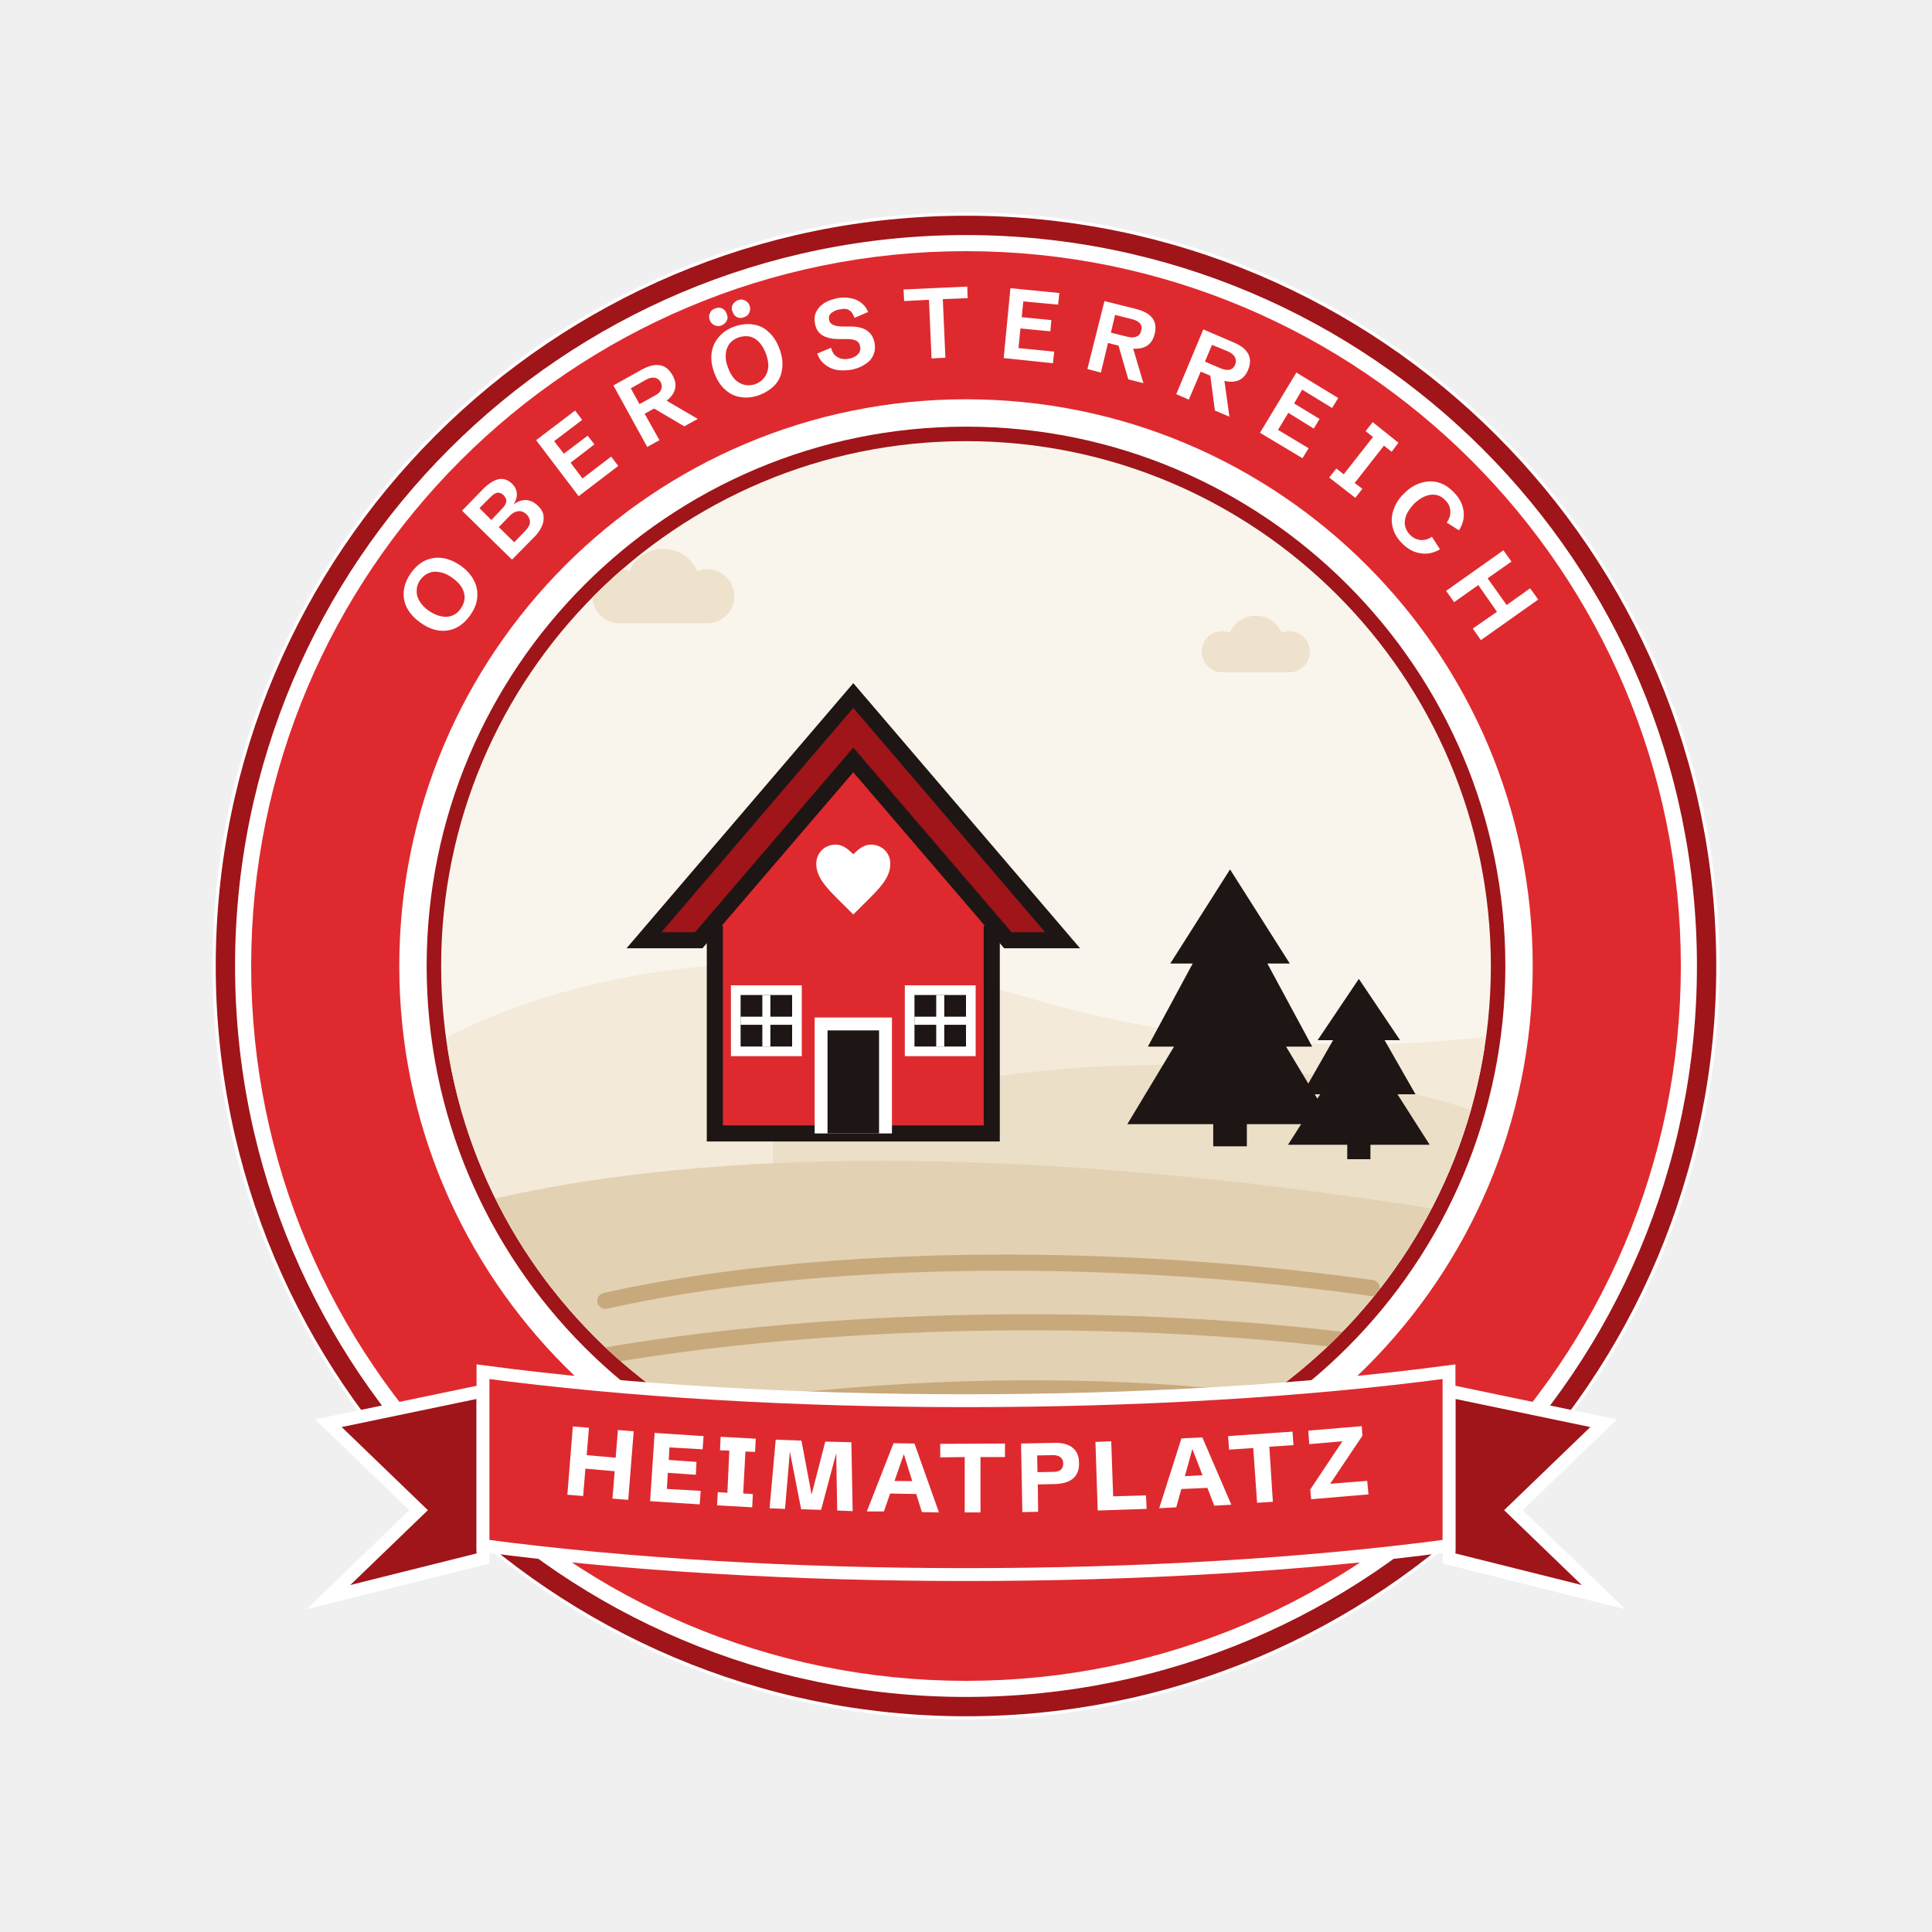
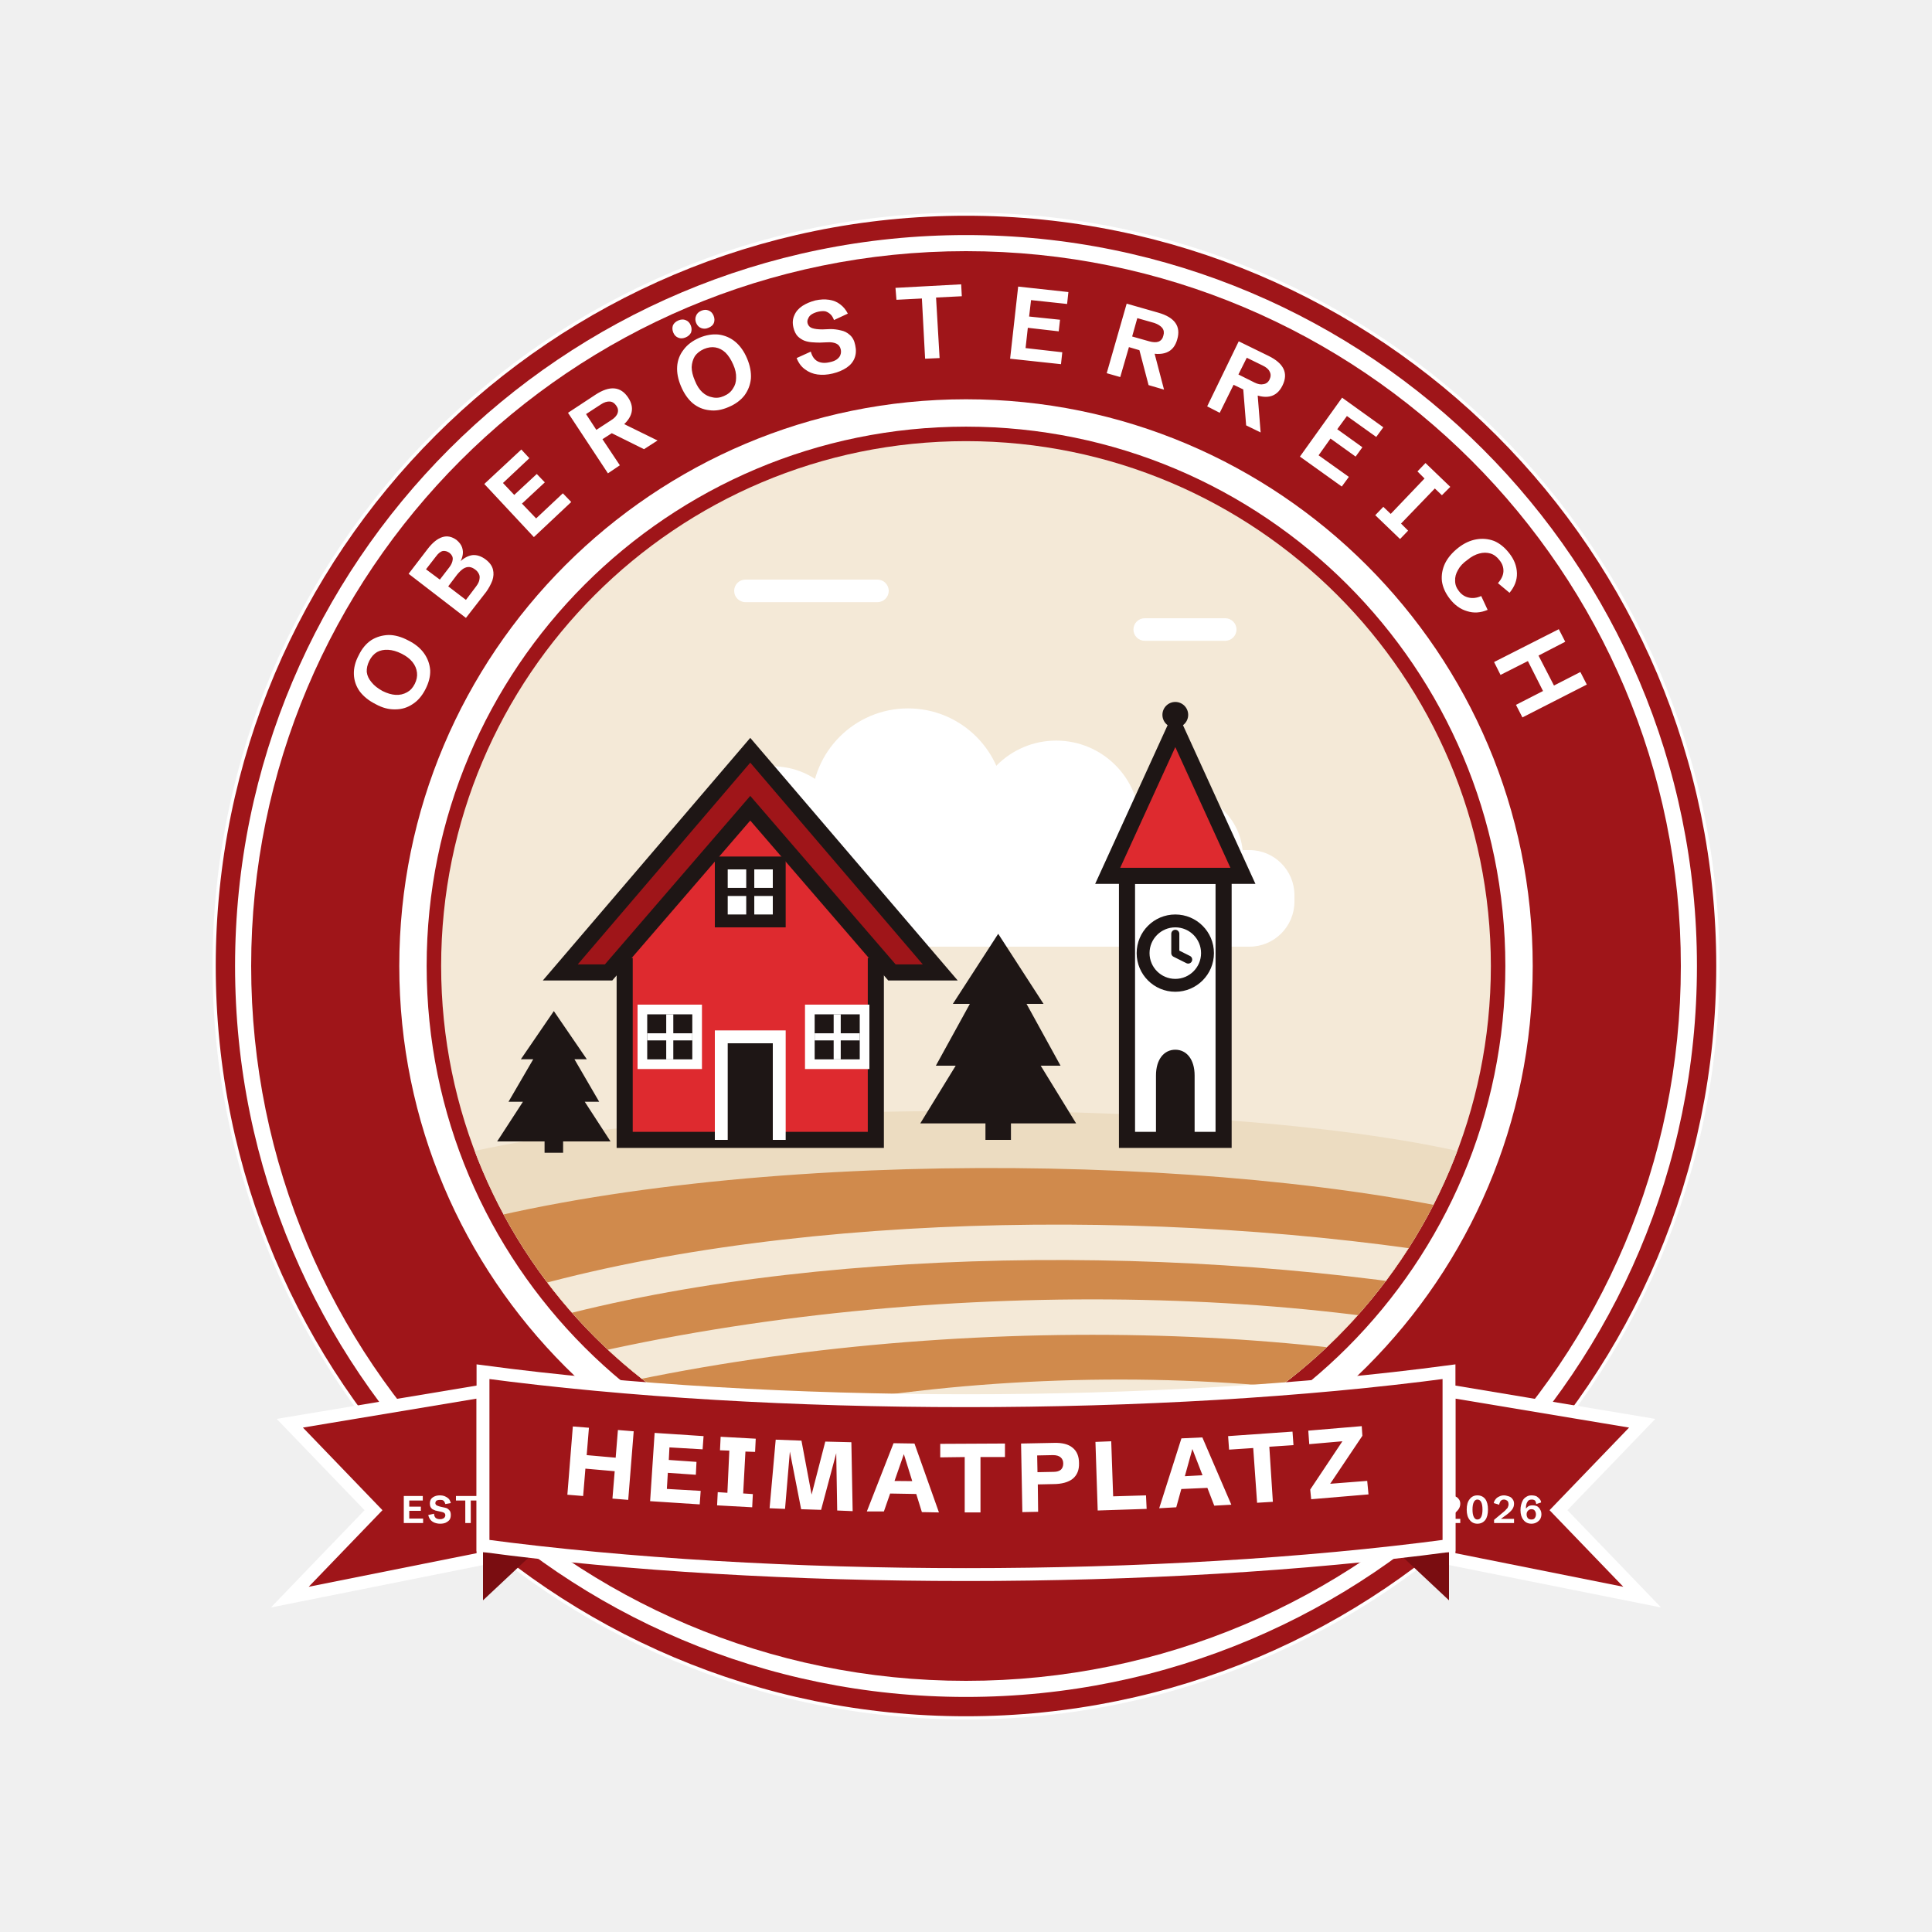
<svg xmlns="http://www.w3.org/2000/svg" width="1024" height="1024" viewBox="0 0 480 480">
  <g transform="translate(240 240) scale(0.8) translate(-240 -240)">
    <defs>
      <clipPath id="sceneClip">
        <circle cx="240" cy="240" r="163" />
      </clipPath>
    </defs>
    <circle cx="240" cy="240" r="234" fill="#ffffff" />
    <circle cx="240" cy="240" r="230" fill="none" stroke="#9f1519" stroke-width="6" />
-     <circle cx="240" cy="240" r="199" fill="none" stroke="#de2a2f" stroke-width="46" />
+     <circle cx="240" cy="240" r="199" fill="none" stroke="#9f1519" stroke-width="46" />
    <circle cx="240" cy="240" r="165" fill="none" stroke="#9f1519" stroke-width="5" />
    <g clip-path="url(#sceneClip)">
-       <circle cx="240" cy="240" r="163" fill="#faf5ec" />
-       <g fill="#eee2cd">
-         <circle cx="146" cy="122" r="11.55" />
-         <circle cx="159.65" cy="125.15" r="8.4" />
-         <circle cx="132.35" cy="125.15" r="8.4" />
-         <rect x="129.2" y="125.15" width="33.6" height="8.4" rx="4.2" />
+       <circle cx="240" cy="240" r="163" fill="#f4e9d7" />
+       <g fill="#ffffff">
+         <rect x="168" y="120" width="48" height="7" rx="3.5" />
+         <rect x="292" y="132" width="32" height="7" rx="3.5" />
      </g>
-       <g fill="#eee2cd">
-         <circle cx="330" cy="140" r="8.8" />
-         <circle cx="340.4" cy="142.4" r="6.4" />
-         <circle cx="319.6" cy="142.4" r="6.4" />
-         <rect x="317.2" y="142.4" width="25.6" height="6.4" rx="3.2" />
+       <g fill="#ffffff">
+         <rect x="142" y="204" width="200" height="30" rx="14" />
+         <circle cx="180" cy="202" r="24" />
+         <circle cx="222" cy="190" r="30" />
+         <circle cx="268" cy="196" r="26" />
+         <circle cx="306" cy="206" r="20" />
      </g>
-       <path fill="#f4ead9" d="M79 262 C130 236 200 232 260 250 C300 262 350 268 401 262 L401 340 L79 340 Z" />
-       <path fill="#ecdfc8" d="M180 292 C240 268 330 262 401 286 L401 360 L180 360 Z" />
-       <path fill="#e3d1b3" d="M79 316 C150 296 260 294 401 318 L401 401 L79 401 Z" />
-       <g stroke="#c8a97c" stroke-width="5" fill="none" stroke-linecap="round">
-         <path d="M128 344 C190 330 280 328 366 340" />
-         <path d="M112 364 C190 348 300 346 384 360" />
-         <path d="M120 386 C200 368 300 366 372 382" />
-       </g>
-       <path fill="#1e1615" d="M322 210       L340.56 239.24 L333.6 239.24       L347.52 265.04 L339.4 265.04       L353.9 289.12       L327.22 289.12 L327.22 296       L316.78 296 L316.78 289.12       L290.1 289.12       L304.6 265.04 L296.48 265.04       L310.4 239.24 L303.44 239.24Z" />
-       <path fill="#1e1615" d="M362 244       L374.8 263.04 L370 263.04       L379.6 279.84 L374 279.84       L384 295.52       L365.6 295.52 L365.6 300       L358.4 300 L358.4 295.52       L340 295.52       L350 279.84 L344.4 279.84       L354 263.04 L349.2 263.04Z" />
+       <path fill="#ecdcc1" d="M77 300 C150 280 330 280 403 300 L403 403 L77 403 Z" />
+       <path fill="#1e1615" d="M250 230       L264.08 251.76 L258.8 251.76       L269.36 270.96 L263.2 270.96       L274.2 288.88       L253.96 288.88 L253.96 294       L246.04 294 L246.04 288.88       L225.8 288.88       L236.8 270.96 L230.64 270.96       L241.2 251.76 L235.92 251.76Z" />
+       <path fill="#1e1615" d="M112 254       L122.24 268.96 L118.4 268.96       L126.08 282.16 L121.6 282.16       L129.6 294.48       L114.88 294.48 L114.88 298       L109.12 298 L109.12 294.48       L94.4 294.48       L102.4 282.16 L97.92 282.16       L105.6 268.96 L101.76 268.96Z" />
      <g stroke="#1e1615" stroke-width="5" stroke-linejoin="miter">
-         <path fill="#de2a2f" d="M162 292 L162 230 L158 230 L205 175 L252 230 L248 230 L248 292Z" />
-         <path fill="#9f1519" d="M140 232 L205 156 L270 232 L253 232 L205 176 L157 232Z" />
-       </g>
-       <path fill="#ffffff" d="M205 224 C198.4 217.3 193.5 213.5 193.5 208.3 C193.5 204.5 196.5 202.3 199.5 202.3 C201.8 202.3 203.5 203.8 205 205.3 C206.5 203.8 208.2 202.3 210.5 202.3 C213.5 202.3 216.5 204.5 216.5 208.3 C216.5 213.5 211.6 217.3 205 224Z" />
-       <rect x="193" y="256" width="24" height="36" fill="#ffffff" />
-       <rect x="197" y="260" width="16" height="32" fill="#1e1615" />
-       <g>
-         <rect x="167" y="246" width="22" height="22" fill="#ffffff" />
-         <rect x="170" y="249" width="16" height="16" fill="#1e1615" />
-         <path stroke="#ffffff" stroke-width="2.5" fill="none" d="M178 249 V265 M170 257 H186" />
+         <path fill="#de2a2f" d="M134 294 L134 240 L130 240 L173 190 L216 240 L212 240 L212 294Z" />
+         <path fill="#9f1519" d="M114 242 L173 173 L232 242 L217 242 L173 191 L129 242Z" />
      </g>
      <g>
-         <rect x="221" y="246" width="22" height="22" fill="#ffffff" />
-         <rect x="224" y="249" width="16" height="16" fill="#1e1615" />
-         <path stroke="#ffffff" stroke-width="2.5" fill="none" d="M232 249 V265 M224 257 H240" />
+         <rect x="164" y="208" width="18" height="18" fill="#ffffff" stroke="#1e1615" stroke-width="4" />
+         <path stroke="#1e1615" stroke-width="2.5" fill="none" d="M173 209.5 V224.5 M165.5 217 H180.5" />
+       </g>
+       <rect x="162" y="260" width="22" height="34" fill="#ffffff" />
+       <rect x="166" y="264" width="14" height="30" fill="#1e1615" />
+       <g>
+         <rect x="138" y="252" width="20" height="20" fill="#ffffff" />
+         <rect x="141" y="255" width="14" height="14" fill="#1e1615" />
+         <path stroke="#ffffff" stroke-width="2.2" fill="none" d="M148 255 V269 M141 262 H155" />
+       </g>
+       <g>
+         <rect x="190" y="252" width="20" height="20" fill="#ffffff" />
+         <rect x="193" y="255" width="14" height="14" fill="#1e1615" />
+         <path stroke="#ffffff" stroke-width="2.2" fill="none" d="M200 255 V269 M193 262 H207" />
+       </g>
+       <g stroke="#1e1615" stroke-width="5" stroke-linejoin="miter">
+         <rect x="290" y="212" width="30" height="82" fill="#ffffff" />
+         <path fill="#de2a2f" d="M284 212 L305 166 L326 212Z" />
+       </g>
+       <circle cx="305" cy="162" r="4" fill="#1e1615" />
+       <g>
+         <circle cx="305" cy="236" r="10" fill="#ffffff" stroke="#1e1615" stroke-width="4" />
+         <path stroke="#1e1615" stroke-width="2.5" stroke-linecap="round" fill="none" d="M305 236 L305 230 M305 236 L309 238" />
+       </g>
+       <path fill="#1e1615" d="M299 294 L299 274 C299 269 301.5 266 305 266 C308.5 266 311 269 311 274 L311 294Z" />
+       <path fill="#d08a4c" d="M77 322 C170 296 320 298 403 318 L403 403 L77 403 Z" />
+       <g stroke="#f4e9d7" stroke-width="11" fill="none" stroke-linecap="round">
+         <path d="M96 348 C180 322 300 320 396 336" />
+         <path d="M86 376 C190 344 320 342 408 362" />
+         <path d="M120 402 C210 368 330 366 412 390" />
      </g>
    </g>
-     <path fill="#ffffff" d="M86 131.1Q84.1 133.8 81.6 135Q79.1 136.2 76.2 135.8Q73.4 135.4 70.6 133.4Q67.7 131.3 66.4 128.8Q65.1 126.3 65.4 123.5Q65.7 120.7 67.6 118Q69.5 115.3 72 114.1Q74.6 112.9 77.4 113.3Q80.2 113.7 83.1 115.7Q85.9 117.7 87.2 120.3Q88.5 122.8 88.2 125.6Q88 128.3 86 131.1ZM83.1 129Q84.2 127.4 84.3 125.7Q84.3 124 83.4 122.4Q82.4 120.8 80.4 119.4Q78.5 118 76.6 117.7Q74.8 117.3 73.3 117.9Q71.7 118.5 70.5 120.1Q69.4 121.7 69.4 123.4Q69.3 125.1 70.3 126.7Q71.2 128.3 73.2 129.7Q75.1 131 77 131.4Q78.8 131.8 80.4 131.2Q82 130.6 83.1 129Z M99 113.8L83.5 98.6L90 91.9Q92.6 89.3 94.9 88.8Q97.1 88.4 99 90.2Q100.2 91.4 100.4 92.6Q100.7 93.8 100.3 94.9Q100 96 99.3 96.9L99.3 96.8Q101.2 95.3 103.2 95.3Q105.2 95.3 107.1 97.1Q108.7 98.7 108.8 100.3Q109 102 108.2 103.6Q107.4 105.3 106 106.7ZM99.7 108.4L103.1 104.9Q104.2 103.7 104.5 102.8Q104.7 101.8 104.4 101.1Q104.1 100.3 103.5 99.7Q102.7 99 101.9 98.8Q101 98.6 100 99Q99 99.4 97.9 100.6L94.9 103.7ZM92.6 101.5L95.9 98Q97 96.9 97.2 95.9Q97.4 94.8 96.4 93.8Q95.6 93 94.6 93Q93.6 93.1 92.3 94.4L88.9 97.8Z M119.7 94.1L106.5 76.7L118.6 67.5L120.8 70.4L112.1 77L115.1 80.9L122.5 75.3L124.6 78L117.2 83.7L120.9 88.6L129.8 81.8L132 84.7Z M141 78.8L130.5 59.7L139.1 54.9Q145.9 51.1 148.9 56.6Q151.9 62 144.7 66L140.2 68.5L144.8 76.7ZM152.5 72.4L142 66.2L146.1 63.9L156.7 70.1ZM138.6 65.5L143.3 62.9Q144.9 62.1 145.3 61Q145.8 59.9 145.2 58.7Q144.5 57.5 143.3 57.3Q142.1 57.1 140.5 58L135.9 60.6Z M175.8 62.7Q172.7 63.8 169.9 63.3Q167.2 62.9 165.1 60.9Q163 59 161.8 55.7Q160.6 52.4 161 49.6Q161.4 46.8 163.2 44.7Q165 42.5 168.1 41.4Q171.3 40.3 174 40.8Q176.8 41.2 178.8 43.2Q180.9 45.1 182.1 48.4Q183.3 51.6 182.9 54.5Q182.6 57.3 180.8 59.4Q178.9 61.5 175.8 62.7ZM174.6 59.3Q176.4 58.6 177.4 57.2Q178.4 55.9 178.6 54Q178.7 52.2 177.9 49.9Q177 47.6 175.8 46.3Q174.5 44.9 172.8 44.5Q171.2 44.2 169.3 44.8Q167.5 45.5 166.5 46.8Q165.5 48.2 165.4 50Q165.2 51.9 166.1 54.2Q166.9 56.4 168.2 57.8Q169.5 59.1 171.1 59.5Q172.7 59.9 174.6 59.3ZM164 41.1Q162.9 41.5 161.9 41Q160.9 40.6 160.4 39.4Q160 38.2 160.5 37.2Q160.9 36.2 162.1 35.8Q163.3 35.3 164.3 35.8Q165.3 36.3 165.7 37.5Q166.2 38.7 165.7 39.6Q165.2 40.6 164 41.1ZM171.1 38.5Q169.9 39 168.9 38.5Q167.9 38 167.5 36.8Q167 35.6 167.5 34.7Q168 33.7 169.2 33.2Q170.3 32.8 171.3 33.3Q172.3 33.7 172.8 34.9Q173.2 36.1 172.7 37.1Q172.3 38.1 171.1 38.5Z M204.5 54.8Q202.1 55.2 199.9 54.9Q197.8 54.5 196.2 53.2Q194.6 52 193.8 49.8L198.1 48Q198.6 50.1 200.1 50.9Q201.5 51.8 203.7 51.4Q205.1 51.1 205.9 50.5Q206.7 49.9 207 49.2Q207.3 48.4 207.1 47.6Q206.9 46.3 205.9 45.8Q204.8 45.3 203.3 45.3L200.9 45.3Q199.8 45.3 198.6 45.2Q197.4 45 196.3 44.6Q195.1 44.1 194.3 43.2Q193.4 42.2 193.1 40.5Q192.7 38.4 193.5 36.8Q194.3 35.2 196 34.1Q197.7 33.1 200 32.6Q202.2 32.2 204.1 32.6Q206 32.9 207.4 34Q208.9 35.1 209.6 36.9L205.4 38.7Q205 37.7 204.5 37Q203.9 36.3 203 36Q202.1 35.8 200.7 36.1Q199.5 36.3 198.8 36.8Q198 37.2 197.6 37.9Q197.3 38.6 197.5 39.4Q197.7 40.5 198.8 40.9Q199.9 41.4 201.8 41.4L204.2 41.4Q205.8 41.4 207.4 41.8Q208.9 42.2 210 43.3Q211.2 44.4 211.6 46.5Q212 48.6 211.2 50.3Q210.5 52 208.7 53.1Q207 54.3 204.5 54.8Z M229.3 51.3L228.5 33.1L220.8 33.5L220.6 29.9L240.4 29L240.5 32.6L232.8 32.9L233.6 51.1Z M251.7 51.2L253.8 29.5L269 31L268.6 34.6L257.8 33.6L257.3 38.5L266.5 39.4L266.2 42.9L256.9 42L256.3 48.1L267.4 49.2L267 52.8Z M277.7 54.6L283 33.5L292.6 35.9Q300.1 37.7 298.6 43.7Q297.1 49.8 289.1 47.8L284.1 46.5L281.9 55.7ZM290.4 57.8L287 46.1L291.6 47.2L295.1 59ZM285 43.3L290.2 44.6Q291.9 45 293 44.5Q294.1 44.1 294.4 42.7Q294.8 41.4 294 40.4Q293.2 39.5 291.5 39.1L286.3 37.8Z M305.3 62.4L313.7 42.3L322.8 46.2Q330 49.1 327.6 54.9Q325.2 60.6 317.6 57.4L312.9 55.4L309.2 64.1ZM317.3 67.5L315.7 55.4L320.1 57.2L321.8 69.4ZM314.2 52.3L319.1 54.4Q320.8 55.1 321.9 54.8Q323.1 54.5 323.6 53.2Q324.1 52 323.5 50.9Q322.9 49.8 321.3 49.1L316.4 47.1Z M331.3 74.4L342.6 55.7L355.6 63.6L353.7 66.7L344.4 61L341.9 65.3L349.8 70.1L348 73.1L340.1 68.2L336.9 73.5L346.4 79.2L344.5 82.3Z M352.8 88.3L355 85.5L357.3 87.3L366.4 75.7L364.1 73.9L366.3 71.1L374.3 77.5L372.2 80.3L369.8 78.4L360.7 90L363.1 91.8L360.9 94.6Z M375.4 108.7Q373.1 106.4 372.5 103.7Q371.8 101 372.8 98.3Q373.7 95.5 376.1 93.2Q378.5 90.8 381.2 90Q383.9 89.1 386.6 89.8Q389.2 90.5 391.5 92.9Q394.1 95.5 394.5 98.6Q395 101.7 393.1 104.7L389.3 102.3Q390.6 100.4 390.4 98.6Q390.3 96.8 388.9 95.4Q387.6 94 386 93.7Q384.3 93.4 382.6 94.1Q380.9 94.8 379.2 96.4Q377.6 98.1 376.8 99.8Q376.1 101.5 376.3 103.1Q376.6 104.8 377.9 106.1Q379.3 107.5 381.1 107.7Q382.9 107.9 384.7 106.7L387.2 110.6Q384.1 112.4 381 111.8Q377.9 111.3 375.4 108.7Z M389.1 123.5L406.9 110.9L409.4 114.4L402 119.6L407.9 127.9L415.2 122.7L417.7 126.2L399.9 138.8L397.4 135.2L404.9 130L399.1 121.7L391.6 127Z" />
-     <path fill="#9f1519" stroke="#ffffff" stroke-width="4" d="M90 372 L42 382 L70 409 L42 436 L90 424Z" />
-     <path fill="#9f1519" stroke="#ffffff" stroke-width="4" d="M390 372 L438 382 L410 409 L438 436 L390 424Z" />
-     <path fill="#de2a2f" stroke="#ffffff" stroke-width="4" d="M90 366 C180 378 300 378 390 366        L390 420 C300 432 180 432 90 420Z" />
+     <path fill="#ffffff" d="M72.1 154.1Q70.5 157.2 68.1 158.7Q65.7 160.3 62.8 160.3Q59.8 160.4 56.7 158.7Q53.5 157.1 51.7 154.7Q50 152.3 49.9 149.4Q49.8 146.5 51.4 143.5Q52.9 140.4 55.3 138.8Q57.7 137.3 60.7 137.2Q63.6 137.2 66.8 138.9Q70 140.5 71.7 142.9Q73.4 145.3 73.6 148.2Q73.7 151 72.1 154.1ZM68.8 152.4Q69.7 150.6 69.5 148.9Q69.3 147.1 68.1 145.6Q66.9 144.1 64.7 143Q62.5 141.9 60.5 141.8Q58.6 141.7 57.1 142.5Q55.6 143.4 54.7 145.2Q53.8 147 53.9 148.7Q54.1 150.4 55.4 151.9Q56.6 153.4 58.8 154.6Q61 155.7 62.9 155.8Q64.8 155.9 66.4 155Q67.9 154.2 68.8 152.4Z M84.7 131.9L66.9 118.2L72.8 110.5Q75.1 107.5 77.4 106.8Q79.6 106.1 81.8 107.7Q83.1 108.8 83.5 110Q83.9 111.2 83.7 112.3Q83.5 113.5 82.9 114.5L82.9 114.4Q84.7 112.7 86.7 112.4Q88.8 112.2 90.9 113.8Q92.7 115.2 93.1 116.9Q93.5 118.5 92.9 120.3Q92.2 122.1 91 123.8ZM84.7 126.3L87.8 122.2Q88.8 120.9 88.9 119.9Q89.1 118.9 88.7 118.2Q88.3 117.4 87.6 116.9Q86.7 116.2 85.8 116.1Q84.9 116 83.9 116.6Q83 117.2 82 118.4L79.2 122.1ZM76.6 120L79.6 116.1Q80.5 114.9 80.6 113.7Q80.7 112.6 79.6 111.7Q78.6 111 77.6 111.1Q76.5 111.3 75.4 112.8L72.3 116.8Z M105.8 106.8L90.4 90.3L101.9 79.6L104.4 82.3L96.2 90L99.7 93.7L106.7 87.2L109.2 89.8L102.1 96.4L106.5 101L114.8 93.2L117.4 95.9Z M128.8 87L116.4 68.2L124.9 62.6Q131.6 58.2 135.1 63.5Q138.6 68.8 131.6 73.5L127.1 76.4L132.5 84.5ZM140 79.5L128.7 73.9L132.8 71.2L144.2 76.8ZM125.2 73.5L129.8 70.5Q131.4 69.5 131.8 68.3Q132.2 67.1 131.4 66Q130.6 64.8 129.4 64.7Q128.1 64.6 126.6 65.6L122 68.6Z M166.3 66.4Q163.1 67.8 160.3 67.4Q157.4 67.1 155.1 65.2Q152.9 63.3 151.5 60Q150.1 56.7 150.3 53.8Q150.5 50.9 152.3 48.6Q154 46.3 157.2 44.9Q160.3 43.6 163.2 43.9Q166.1 44.3 168.3 46.1Q170.6 48 172 51.3Q173.4 54.6 173.2 57.6Q172.9 60.5 171.2 62.8Q169.4 65.1 166.3 66.4ZM164.8 63Q166.7 62.2 167.6 60.7Q168.6 59.3 168.6 57.4Q168.7 55.4 167.7 53.2Q166.7 50.9 165.3 49.5Q163.9 48.2 162.2 47.9Q160.5 47.6 158.6 48.4Q156.8 49.2 155.8 50.6Q154.9 52.1 154.8 54Q154.8 55.9 155.8 58.2Q156.7 60.5 158.1 61.8Q159.5 63.1 161.3 63.4Q163 63.8 164.8 63ZM152.9 44.8Q151.7 45.3 150.7 44.9Q149.6 44.5 149.1 43.3Q148.6 42.1 149 41Q149.5 40 150.7 39.5Q151.9 39 152.9 39.4Q154 39.8 154.5 41Q155 42.2 154.6 43.3Q154.1 44.3 152.9 44.8ZM160 41.8Q158.9 42.3 157.8 41.9Q156.7 41.5 156.2 40.3Q155.7 39.1 156.2 38Q156.6 37 157.8 36.5Q159 36 160 36.4Q161.1 36.8 161.6 38Q162.1 39.2 161.7 40.3Q161.3 41.3 160 41.8Z M198.6 56Q196.1 56.6 193.9 56.3Q191.7 56 190 54.7Q188.3 53.5 187.4 51.2L191.8 49.2Q192.4 51.4 193.9 52.2Q195.4 53 197.6 52.5Q199.1 52.2 199.9 51.6Q200.8 50.9 201 50.2Q201.3 49.4 201.1 48.5Q200.8 47.2 199.7 46.7Q198.6 46.2 197 46.3L194.6 46.4Q193.5 46.4 192.2 46.3Q190.9 46.2 189.8 45.8Q188.6 45.3 187.7 44.4Q186.8 43.4 186.4 41.7Q185.9 39.6 186.7 37.9Q187.4 36.2 189.2 35Q190.9 33.9 193.2 33.3Q195.5 32.8 197.5 33.1Q199.5 33.4 200.9 34.5Q202.4 35.6 203.3 37.4L199 39.4Q198.6 38.3 198 37.7Q197.3 37 196.4 36.7Q195.5 36.5 194.1 36.8Q192.9 37.1 192.1 37.6Q191.3 38.1 191 38.9Q190.6 39.6 190.8 40.4Q191.1 41.5 192.2 41.9Q193.4 42.3 195.4 42.3L197.9 42.2Q199.5 42.2 201.1 42.6Q202.7 42.9 203.9 44Q205.2 45.1 205.6 47.2Q206.1 49.4 205.4 51.2Q204.7 53 202.9 54.2Q201.1 55.4 198.6 56Z M227.3 51.4L226.3 32.7L218.4 33.1L218.1 29.4L238.5 28.3L238.7 32L230.7 32.4L231.8 51.2Z M253.7 51.4L256.2 29L271.8 30.7L271.4 34.4L260.2 33.2L259.6 38.3L269.2 39.3L268.8 42.9L259.2 41.8L258.5 48.1L269.9 49.4L269.5 53.1Z M283.7 55.9L289.9 34.3L299.7 37.1Q307.4 39.3 305.6 45.4Q303.9 51.6 295.7 49.3L290.6 47.8L287.9 57.1ZM296.7 59.6L293.5 47.4L298.3 48.8L301.5 61ZM291.6 44.5L296.9 46Q298.7 46.5 299.8 46.1Q301 45.6 301.3 44.2Q301.7 42.9 301 41.9Q300.2 40.9 298.5 40.3L293.2 38.8Z M314.9 66.2L324.7 46L333.9 50.5Q341.1 54 338.3 59.7Q335.5 65.5 327.9 61.8L323.1 59.5L318.8 68.2ZM327 72.1L326 59.6L330.5 61.7L331.5 74.3ZM324.6 56.3L329.6 58.8Q331.2 59.6 332.4 59.3Q333.7 59.1 334.3 57.8Q334.9 56.5 334.3 55.4Q333.8 54.3 332.1 53.5L327.2 51.1Z M343.7 81.8L356.8 63.5L369.6 72.7L367.4 75.7L358.3 69.2L355.3 73.3L363.1 78.9L361 81.8L353.2 76.2L349.5 81.4L358.9 88.1L356.7 91.1Z M367.1 100L369.6 97.4L371.9 99.6L382.4 88.6L380.2 86.4L382.7 83.8L390.4 91.2L387.8 93.8L385.6 91.7L375.1 102.6L377.3 104.8L374.8 107.4Z M390.2 125.9Q388.2 123.3 387.8 120.5Q387.5 117.6 388.8 114.9Q390.1 112.3 392.9 110.1Q395.6 108 398.5 107.5Q401.3 107 404 108Q406.6 109.1 408.7 111.8Q411 114.7 411.1 118Q411.2 121.2 408.8 124.1L405.2 121.1Q406.8 119.3 406.9 117.5Q407 115.6 405.7 114Q404.5 112.4 402.9 111.9Q401.2 111.4 399.4 111.9Q397.5 112.4 395.7 113.9Q393.7 115.3 392.8 117Q391.8 118.7 391.9 120.4Q391.9 122.1 393.1 123.6Q394.3 125.2 396.2 125.6Q398 126 400 125.1L402 129.4Q398.7 130.8 395.6 129.8Q392.5 128.9 390.2 125.9Z M404 145.6L424.1 135.4L426.1 139.3L417.8 143.6L422.6 152.9L430.8 148.7L432.8 152.6L412.8 162.8L410.8 158.9L419.2 154.6L414.5 145.3L406 149.6Z" />
+     <path fill="#9f1519" stroke="#ffffff" stroke-width="4" d="M90 372 L30 382 L56 409 L30 436 L90 424Z" />
+     <path fill="#9f1519" stroke="#ffffff" stroke-width="4" d="M390 372 L450 382 L424 409 L450 436 L390 424Z" />
+     <path fill="#ffffff" d="M65.4 413L65.4 404.6L71.3 404.6L71.3 406L67.1 406L67.1 407.9L70.7 407.9L70.7 409.2L67.1 409.2L67.1 411.6L71.4 411.6L71.4 413Z M76.7 413.2Q75.8 413.2 75 412.9Q74.2 412.6 73.7 412Q73.2 411.4 73 410.5L74.8 410.1Q74.8 410.9 75.3 411.4Q75.8 411.8 76.7 411.8Q77.2 411.8 77.6 411.6Q77.9 411.5 78.1 411.2Q78.3 410.9 78.3 410.6Q78.3 410.1 77.9 409.8Q77.5 409.6 77 409.5L76.1 409.3Q75.7 409.2 75.2 409.1Q74.7 408.9 74.3 408.7Q73.9 408.4 73.7 408Q73.5 407.6 73.5 406.9Q73.5 406.1 73.9 405.5Q74.3 405 75 404.7Q75.7 404.4 76.6 404.4Q77.5 404.4 78.2 404.7Q78.9 405 79.4 405.5Q79.8 406 80 406.8L78.3 407.1Q78.2 406.7 78 406.4Q77.9 406.1 77.5 405.9Q77.2 405.8 76.7 405.8Q76.2 405.8 75.9 405.9Q75.5 406 75.4 406.2Q75.2 406.5 75.2 406.8Q75.2 407.2 75.6 407.5Q76 407.7 76.7 407.9L77.6 408.1Q78.2 408.2 78.8 408.4Q79.3 408.7 79.7 409.2Q80 409.7 80 410.5Q80 411.4 79.6 412Q79.2 412.5 78.4 412.9Q77.7 413.2 76.7 413.2Z M84.5 413L84.5 406L81.6 406L81.6 404.6L89.2 404.6L89.2 406L86.2 406L86.2 413Z" />
+     <path fill="#ffffff" d="M387.3 413L387.3 412L390.3 409.5Q390.8 409.1 391.1 408.7Q391.5 408.4 391.6 408Q391.7 407.6 391.7 407.2Q391.7 406.7 391.6 406.3Q391.4 406 391.1 405.9Q390.8 405.7 390.4 405.7Q389.8 405.7 389.5 406Q389.2 406.2 389.1 406.6Q388.9 406.9 388.9 407.3L387.2 406.8Q387.3 406.2 387.7 405.7Q388.1 405.1 388.8 404.8Q389.5 404.4 390.4 404.4Q390.9 404.4 391.5 404.6Q392 404.7 392.5 405Q392.9 405.3 393.2 405.8Q393.5 406.3 393.5 407Q393.5 408 392.9 408.8Q392.3 409.6 391.2 410.4L389 412L388.6 411.7L393.5 411.7L393.5 413Z M398.8 413.2Q397.3 413.2 396.4 412Q395.5 410.9 395.5 408.8Q395.5 406.7 396.4 405.6Q397.3 404.4 398.8 404.4Q400.4 404.4 401.3 405.6Q402.1 406.7 402.1 408.8Q402.1 410.9 401.3 412Q400.4 413.2 398.8 413.2ZM398.8 411.9Q399.6 411.9 400 411.1Q400.4 410.3 400.4 408.8Q400.4 407.3 400 406.5Q399.6 405.7 398.8 405.7Q398.1 405.7 397.7 406.5Q397.3 407.3 397.3 408.8Q397.3 410.3 397.7 411.1Q398.1 411.9 398.8 411.9Z M404 413L404 412L407 409.5Q407.5 409.1 407.8 408.7Q408.2 408.4 408.3 408Q408.5 407.6 408.5 407.2Q408.5 406.7 408.3 406.3Q408.1 406 407.8 405.9Q407.5 405.7 407.1 405.7Q406.5 405.7 406.2 406Q405.9 406.2 405.8 406.6Q405.6 406.9 405.6 407.3L403.9 406.8Q404 406.2 404.4 405.7Q404.8 405.1 405.5 404.8Q406.2 404.4 407.1 404.4Q407.6 404.4 408.2 404.6Q408.7 404.7 409.2 405Q409.6 405.3 409.9 405.8Q410.2 406.3 410.2 407Q410.2 408 409.6 408.8Q409 409.6 407.9 410.4L405.7 412L405.3 411.7L410.2 411.7L410.2 413Z M415.6 413.2Q414 413.2 413.1 412Q412.2 410.9 412.2 409Q412.2 408.1 412.4 407.3Q412.6 406.5 413 405.8Q413.4 405.2 414.1 404.8Q414.7 404.4 415.6 404.4Q416.5 404.4 417.2 404.7Q417.8 405.1 418.2 405.6Q418.6 406.1 418.6 406.6L417.1 407.1Q417 406.4 416.7 406Q416.3 405.7 415.7 405.7Q415.2 405.7 414.8 405.9Q414.5 406.1 414.3 406.5Q414.1 406.8 414 407.3Q413.9 407.7 413.9 408.1Q413.9 408.6 413.9 408.9L413.7 408.8Q414 408.3 414.5 407.9Q415 407.5 415.9 407.5Q416.8 407.5 417.4 407.8Q418 408.2 418.3 408.8Q418.7 409.4 418.7 410.3Q418.7 411.1 418.3 411.8Q417.9 412.4 417.2 412.8Q416.5 413.2 415.6 413.2ZM415.6 411.9Q416.3 411.9 416.6 411.5Q417 411 417 410.3Q417 409.6 416.6 409.1Q416.3 408.7 415.6 408.7Q414.9 408.7 414.5 409.2Q414.1 409.6 414.1 410.3Q414.1 411 414.5 411.5Q414.9 411.9 415.6 411.9Z" />
+     <path fill="#7a0d11" d="M90 422 L106 422 L90 437Z" />
+     <path fill="#7a0d11" d="M390 422 L374 422 L390 437Z" />
+     <path fill="#9f1519" stroke="#ffffff" stroke-width="4" d="M90 366 C180 378 300 378 390 366        L390 420 C300 432 180 432 90 420Z" />
    <path fill="#ffffff" d="M116.2 404.2L117.9 383L122.9 383.4L122.2 391.9L131.2 392.7L131.9 384.1L136.8 384.5L135.1 405.8L130.2 405.4L130.9 396.9L121.8 396.1L121.1 404.6Z M141.9 406.2L143.3 385L158.5 386L158.2 390.1L147.9 389.5L147.7 393.4L156.3 394L156.1 398L147.4 397.4L147.1 402.4L157.6 403L157.3 407.2Z M162.7 407.5L162.9 403.4L165.9 403.6L166.5 390.5L163.6 390.4L163.8 386.2L174.7 386.8L174.5 390.9L171.5 390.8L170.8 403.8L173.8 404L173.6 408.1Z M179 408.4L180.9 387.1L188.9 387.4L192.3 405.5L191.7 405.5L196.3 387.7L204.4 387.9L204.8 409.3L200 409.1L199.7 391.3L199.7 391.3L195 408.9L188.8 408.7L185.3 390.8L185.3 390.8L183.8 408.6Z M209.2 409.4L217.5 388.2L224 388.3L231.6 409.7L226.3 409.6L220.7 391.6L214.5 409.4ZM214.8 403.8L214.8 399.9L226.2 400L226.2 404Z M239.6 409.7L239.6 392.5L232 392.6L232 388.4L252.1 388.3L252.1 392.5L244.5 392.5L244.5 409.7Z M257.5 409.6L257.1 388.3L267.4 388.1Q271.2 388 273.1 389.6Q275.1 391.2 275.1 394.4Q275.2 397.5 273.2 399.2Q271.1 400.9 267 400.9L262.3 401L262.4 409.5ZM262.2 397.2L267.2 397.1Q268.7 397.1 269.5 396.4Q270.2 395.7 270.2 394.5Q270.2 393.3 269.4 392.6Q268.6 391.9 267 391.9L262.1 392Z M280.9 409.1L280.2 387.8L285.1 387.6L285.7 404.7L295.9 404.4L296.1 408.6Z M300 408.4L306.9 386.7L313.4 386.4L322.4 407.3L317.1 407.6L310.3 390L305.3 408.1ZM305.2 402.5L305 398.6L316.4 398L316.6 402Z M330.4 406.7L329.2 389.7L321.7 390.2L321.4 386L341.4 384.6L341.7 388.8L334.2 389.3L335.3 406.4Z M347.2 405.6L346.9 402.6L356.9 387.6L346.6 388.5L346.3 384.3L362.9 382.9L363.1 385.9L353.1 400.8L364.6 399.9L365 404.1Z" />
  </g>
</svg>
